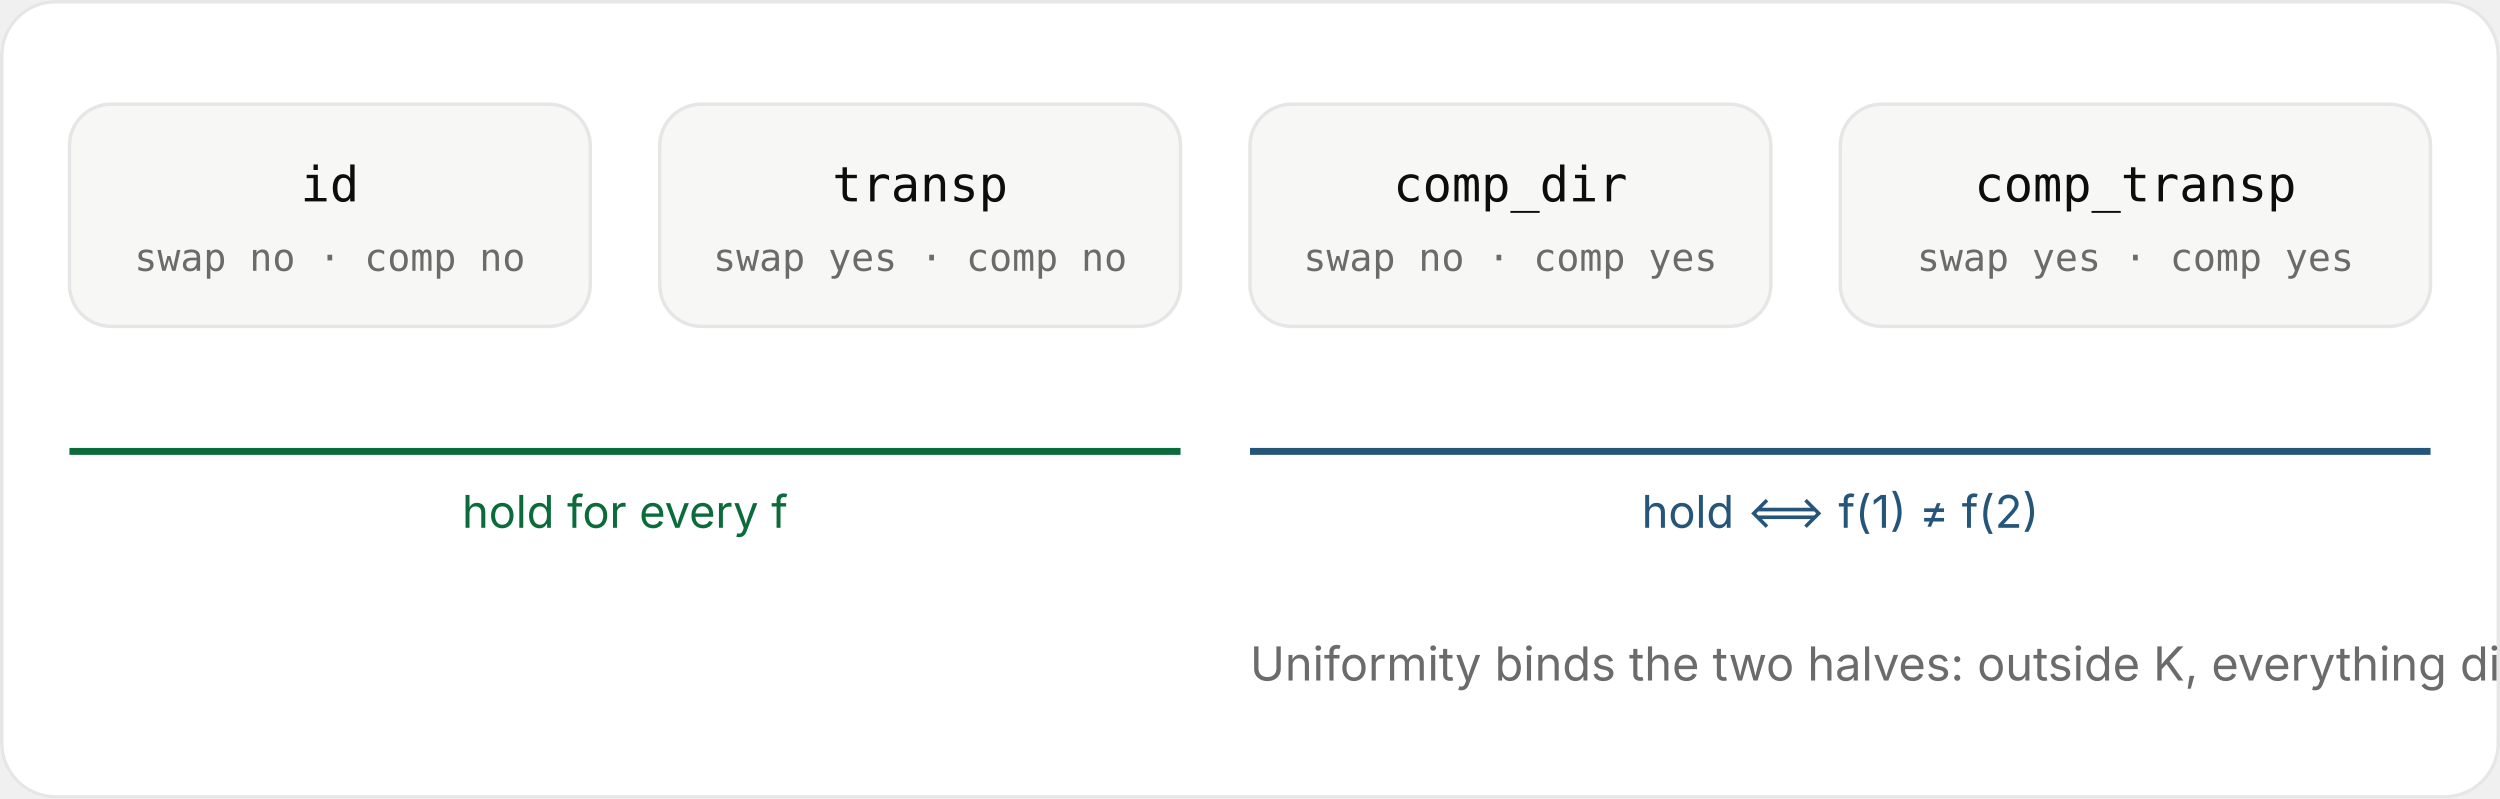
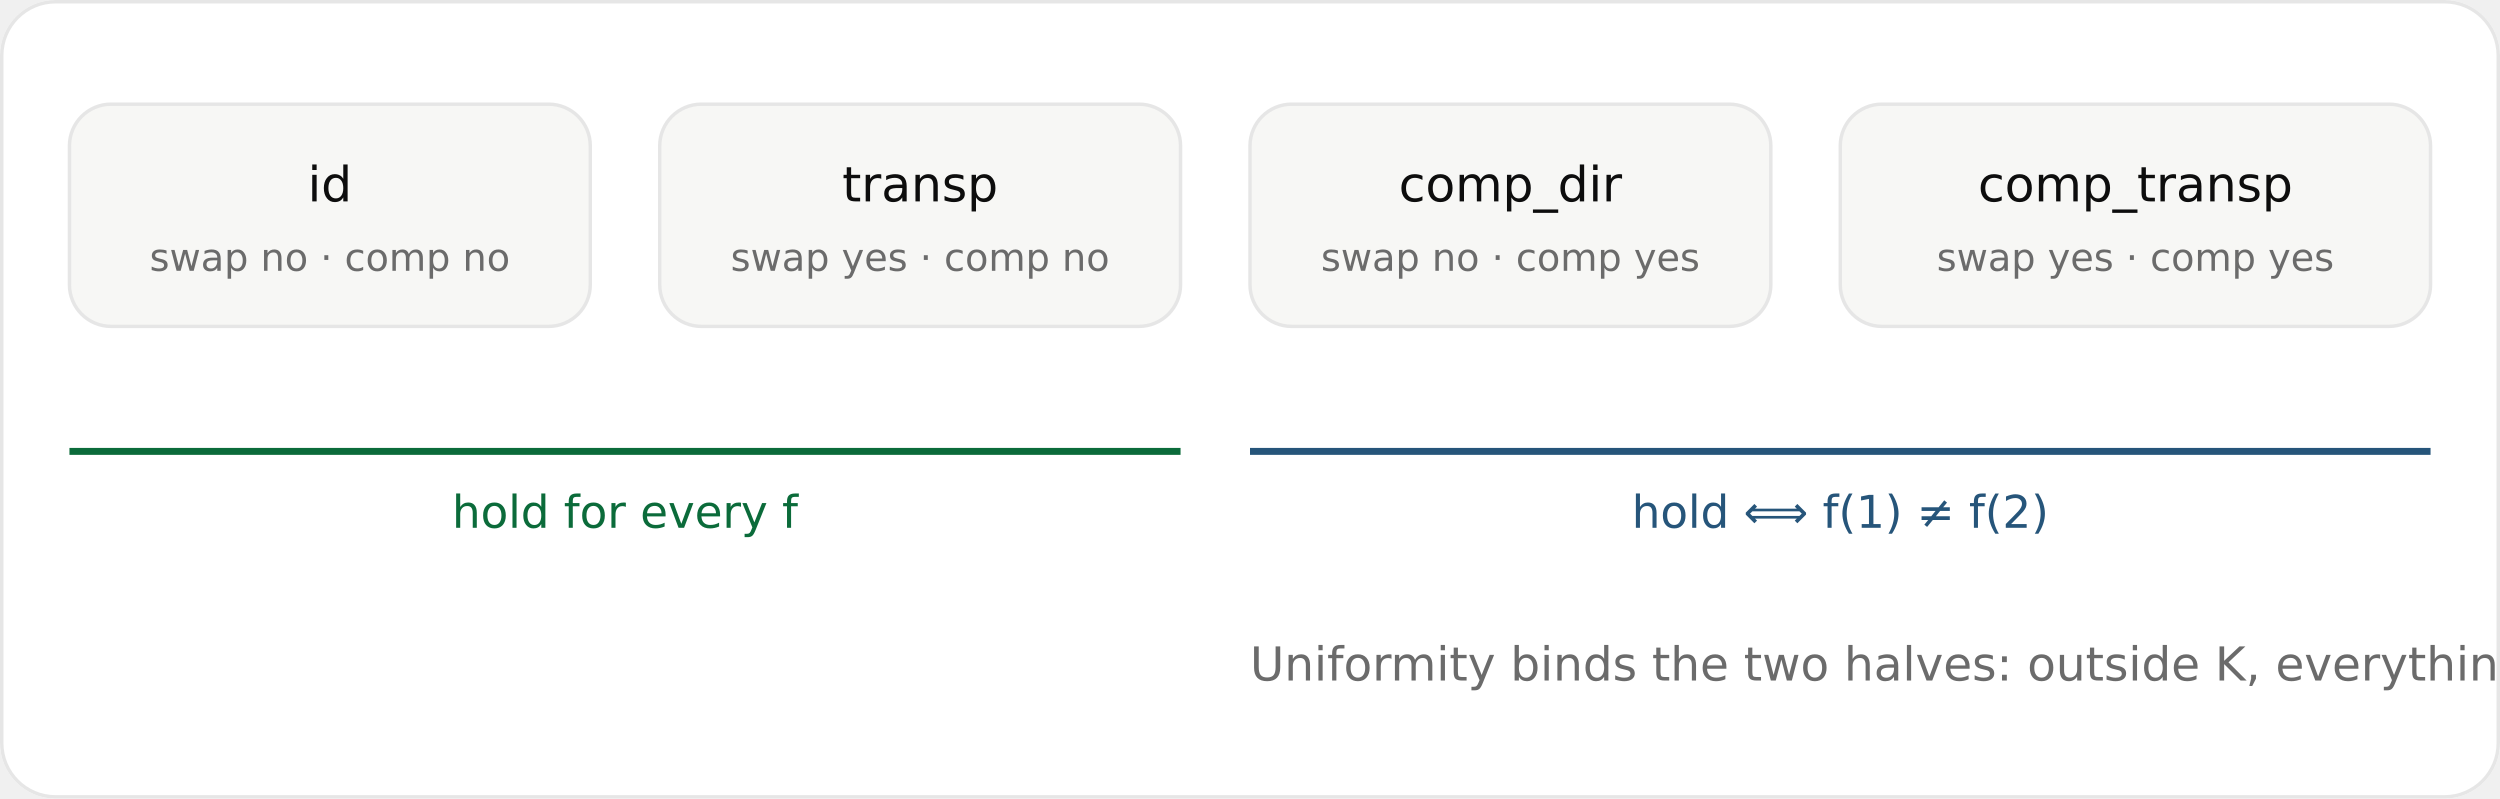
<svg xmlns="http://www.w3.org/2000/svg" viewBox="0 0 720 230" width="720" height="230">
  <rect width="720" height="230" rx="16" fill="#ffffff" />
  <rect x="0.5" y="0.5" width="719" height="229" rx="15.5" fill="none" stroke="#e6e6e6" />
-   <g font-family="ui-monospace,monospace" font-size="14">
+   <g font-family="DejaVu Sans, sans-serif" font-size="14">
    <rect x="20" y="30" width="150" height="64" rx="12" fill="#f7f7f5" stroke="#e6e6e6" />
    <text x="95" y="58" text-anchor="middle" fill="#0d0d0d">id</text>
    <text x="95" y="78" text-anchor="middle" fill="#6b6b6b" font-size="11">swap no · comp no</text>
    <rect x="190" y="30" width="150" height="64" rx="12" fill="#f7f7f5" stroke="#e6e6e6" />
    <text x="265" y="58" text-anchor="middle" fill="#0d0d0d">transp</text>
    <text x="265" y="78" text-anchor="middle" fill="#6b6b6b" font-size="11">swap yes · comp no</text>
    <rect x="360" y="30" width="150" height="64" rx="12" fill="#f7f7f5" stroke="#e6e6e6" />
    <text x="435" y="58" text-anchor="middle" fill="#0d0d0d">comp_dir</text>
    <text x="435" y="78" text-anchor="middle" fill="#6b6b6b" font-size="11">swap no · comp yes</text>
    <rect x="530" y="30" width="170" height="64" rx="12" fill="#f7f7f5" stroke="#e6e6e6" />
    <text x="615" y="58" text-anchor="middle" fill="#0d0d0d">comp_transp</text>
    <text x="615" y="78" text-anchor="middle" fill="#6b6b6b" font-size="11">swap yes · comp yes</text>
  </g>
  <line x1="20" y1="130" x2="340" y2="130" stroke="#0b6b3a" stroke-width="2" />
-   <text x="180" y="152" text-anchor="middle" font-size="13" fill="#0b6b3a" font-family="-apple-system,sans-serif">hold for every f</text>
+   <text x="180" y="152" text-anchor="middle" font-size="13" fill="#0b6b3a" font-family="DejaVu Sans, sans-serif">hold for every f</text>
  <line x1="360" y1="130" x2="700" y2="130" stroke="#26557a" stroke-width="2" />
-   <text x="530" y="152" text-anchor="middle" font-size="13" fill="#26557a" font-family="-apple-system,sans-serif">hold ⟺ f(1) ≠ f(2)</text>
-   <text x="360" y="196" font-size="13.5" fill="#6b6b6b" font-family="-apple-system,sans-serif">Uniformity binds the two halves: outside K, everything dies (even if it preserves the pair).</text>
+   <text x="530" y="152" text-anchor="middle" font-size="13" fill="#26557a" font-family="DejaVu Sans, sans-serif">hold ⟺ f(1) ≠ f(2)</text>
+   <text x="360" y="196" font-size="13.5" fill="#6b6b6b" font-family="DejaVu Sans, sans-serif">Uniformity binds the two halves: outside K, everything dies (even if it preserves the pair).</text>
</svg>
